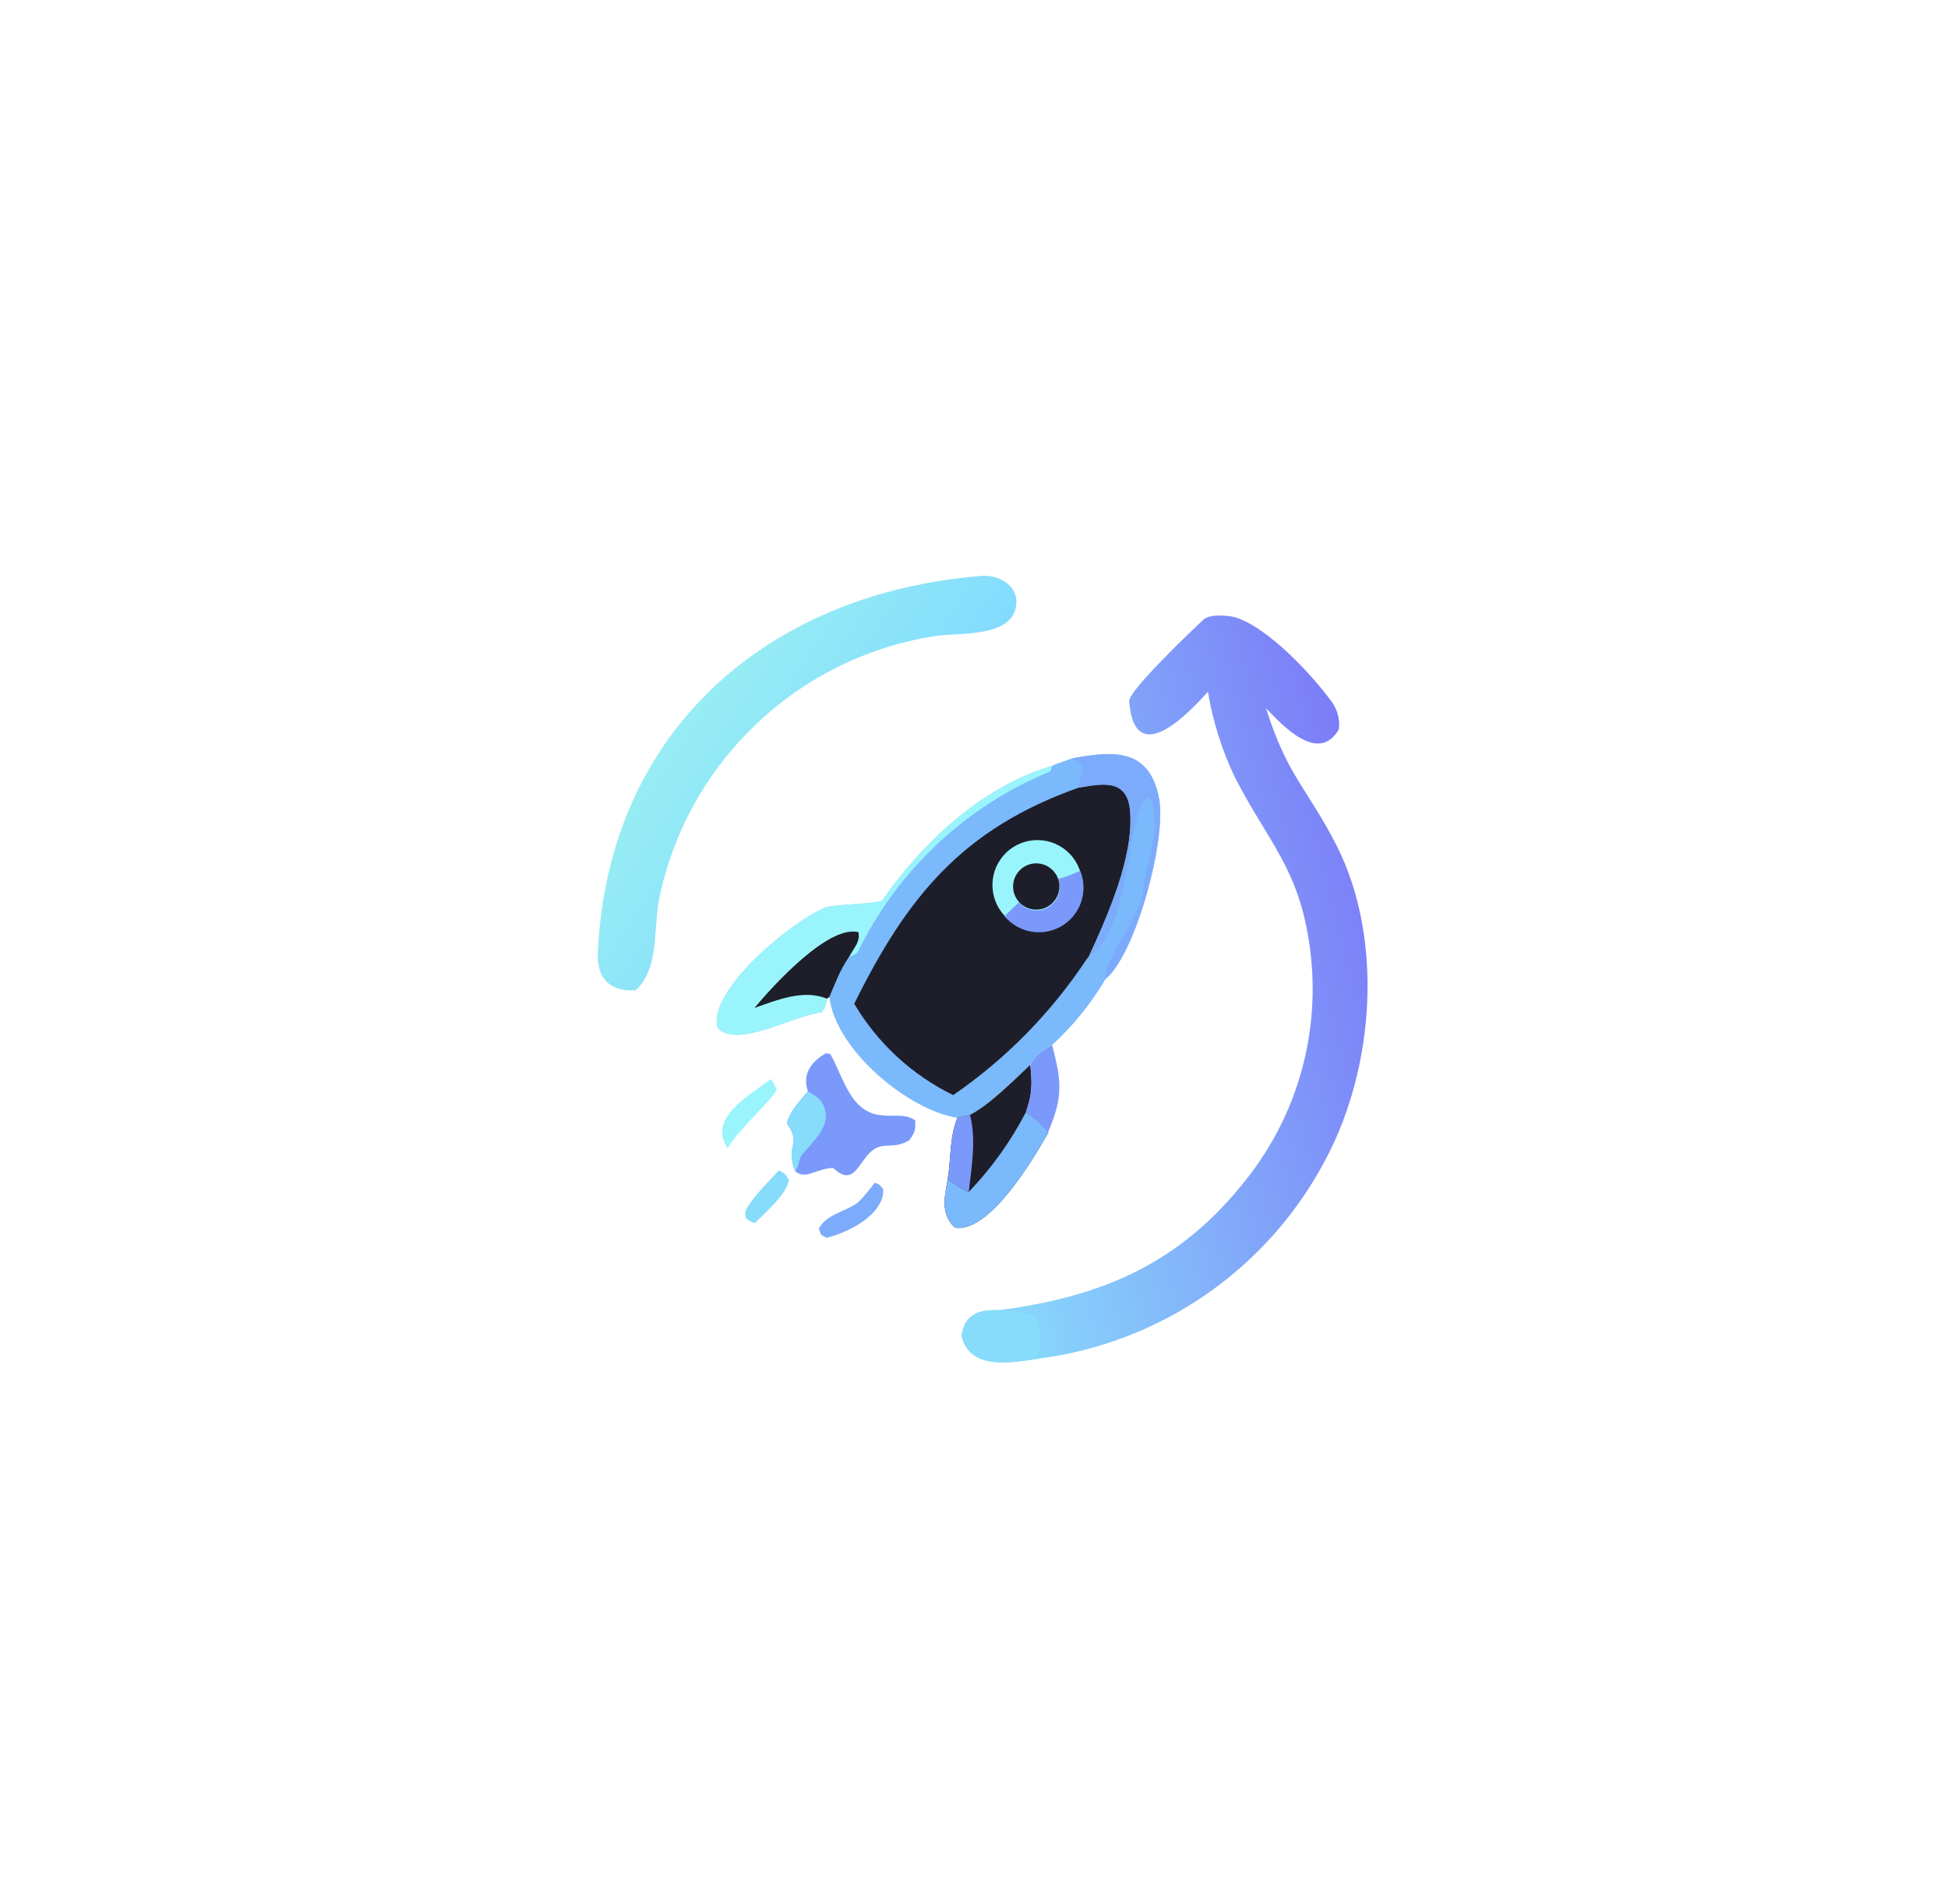
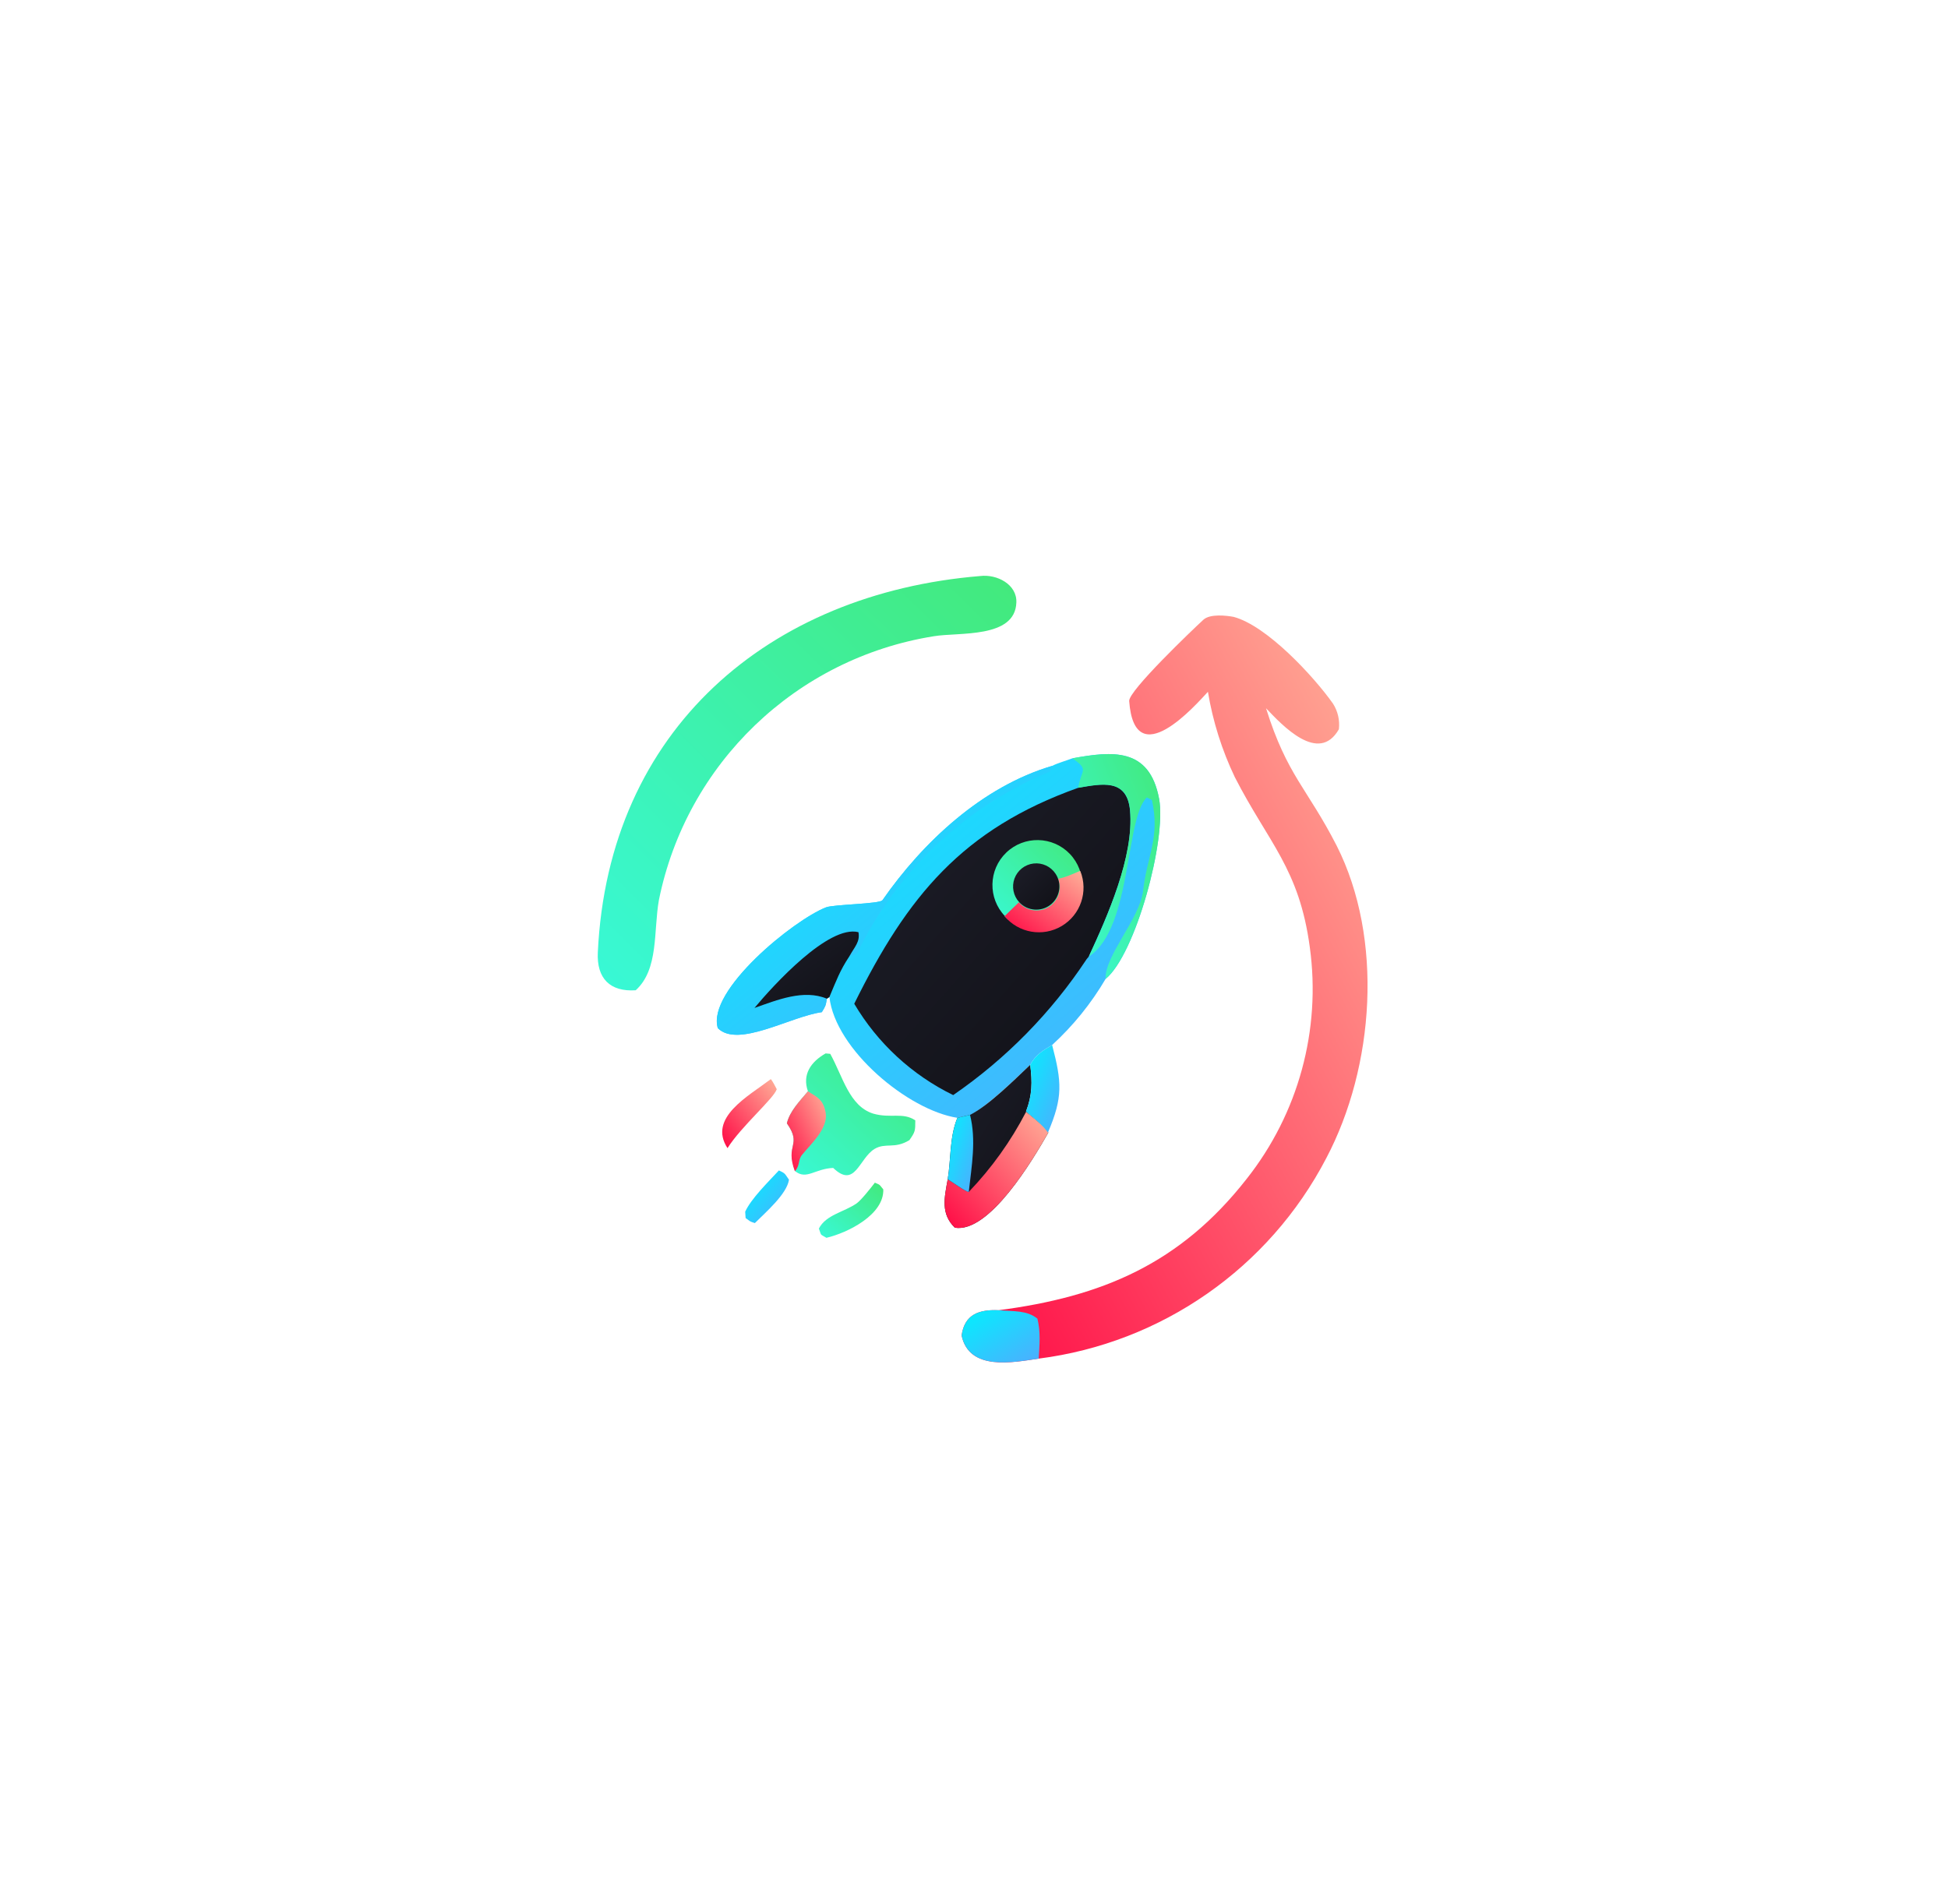
<svg xmlns="http://www.w3.org/2000/svg" width="44" height="43" viewBox="0 0 44 43">
+   <defs>
+     <linearGradient id="gradA" x1="0%" y1="0%" x2="100%" y2="100%">
+       <stop offset="0%" stop-color="#00f2fe">
+         <animate attributeName="stop-color" values="#00f2fe;#4facfe;#00f2fe;#f093fb;#00f2fe" dur="1.5s" repeatCount="indefinite" />
+       </stop>
+       <stop offset="100%" stop-color="#4facfe">
+         <animate attributeName="stop-color" values="#4facfe;#00f2fe;#f093fb;#f5576c;#4facfe" dur="1.5s" repeatCount="indefinite" />
+       </stop>
+     </linearGradient>
+     <linearGradient id="gradB" x1="100%" y1="0%" x2="0%" y2="100%">
+       <stop offset="0%" stop-color="#43e97b">
+         <animate attributeName="stop-color" values="#43e97b;#38f9d7;#fbc2eb;#a18cd1;#43e97b" dur="2s" repeatCount="indefinite" />
+       </stop>
+       <stop offset="100%" stop-color="#38f9d7">
+         <animate attributeName="stop-color" values="#38f9d7;#43e97b;#a18cd1;#fbc2eb;#38f9d7" dur="2s" repeatCount="indefinite" />
+       </stop>
+     </linearGradient>
+     <linearGradient id="gradC" x1="0%" y1="100%" x2="100%" y2="0%">
+       <stop offset="0%" stop-color="#ff0844">
+         <animate attributeName="stop-color" values="#ff0844;#ffb199;#c2e9fb;#a1c4fd;#ff0844" dur="1.2s" repeatCount="indefinite" />
+       </stop>
+       <stop offset="100%" stop-color="#ffb199">
+         <animate attributeName="stop-color" values="#ffb199;#ff0844;#a1c4fd;#c2e9fb;#ffb199" dur="1.2s" repeatCount="indefinite" />
+       </stop>
+     </linearGradient>
+     <linearGradient id="gradDark" x1="0%" y1="0%" x2="100%" y2="100%">
+       <stop offset="0%" stop-color="#1D1E29">
+         <animate attributeName="stop-color" values="#1D1E29;#2b1055;#102030;#1D1E29" dur="3s" repeatCount="indefinite" />
+       </stop>
+       <stop offset="100%" stop-color="#101016">
+         <animate attributeName="stop-color" values="#101016;#1a0b2e;#08111a;#101016" dur="3s" repeatCount="indefinite" />
+       </stop>
+     </linearGradient>
+     <filter id="hyperGlow" x="-50%" y="-50%" width="200%" height="200%">
+       <feGaussianBlur stdDeviation="12" result="blur" />
+       <feComposite in="SourceGraphic" in2="blur" operator="over" />
+     </filter>
+   </defs>
+   <style>
+     /* Safe but dramatic pulsing aura that won't move the cursor hotspot */
+     #aura-pulse {
+       transform-origin: center;
+       transform-box: fill-box;
+       animation: throb 1.2s cubic-bezier(0.4, 0, 0.2, 1) infinite alternate;
+       mix-blend-mode: screen;
+     }
+ 
+     @keyframes throb {
+       0% { transform: scale(0.96); opacity: 0.2; }
+       100% { transform: scale(1.08); opacity: 0.85; }
+     }
+   </style>
  <svg x="4.24" y="4.66" width="36.52" height="35.69" viewBox="768 341.333 384 341.333" preserveAspectRatio="xMidYMid meet" style="overflow:hidden">
-     <g transform="translate(0 0)" data-sgt-offset="1">
-       <path fill="#7AB9FB" d="M978.1 455.5c9.4-1.7 18.3-2.7 20.6 9.6 1.8 9.7-5.6 37-12.7 42.8a68 68 0 0 1-12.7 15.7c-2.2 1.3-3.9 2.3-5.2 4.7-3.7 3.5-10 9.7-14.3 12l-3 .6c-11.7-1.8-29-16.2-30.4-28.7l-.6.4c-.3 1.8-.3 1.7-1.2 3.2-7.4 1-19.9 8.6-24.7 3.8-2.7-8.9 18-25.7 25.7-28.7 1.8-.7 12.8-.8 13.4-1.7 9.6-13.8 23.7-27 40.3-31.9 1.1-.6 3.5-1.3 4.8-1.8Z" data-index="39" style="opacity:1" />
-       <path fill="#1D1E29" d="M979.5 462.5c5.5-1 11.6-2.3 12.3 5.4 1 10.9-5.4 25.2-9.8 34.7l-.5.6a118.4 118.4 0 0 1-31.7 32.3 55.7 55.7 0 0 1-23.5-21.7c12.6-25.5 25.7-41.5 53.2-51.3Z" data-index="40" style="opacity:1" />
-       <path fill="#99F5FB" d="M962.1 493a10.6 10.6 0 1 1 15.4-14.8A10.6 10.6 0 0 1 962 493Z" data-index="41" />
-       <path fill="#7A99FB" d="M980 482.3A10.6 10.6 0 0 1 962 493l3.4-3.3a5.5 5.5 0 0 0 9.3-5.6c1.5-.2 3.7-1.2 5.1-1.8Z" data-index="42" />
-       <path fill="#1D1E29" d="M965.5 489.7a5.5 5.5 0 1 1 8.6-6.8 5.5 5.5 0 0 1-8.6 6.8Z" data-index="43" />
-       <path fill="#99F5FB" d="M919.8 512.6c-.3 1.8-.3 1.7-1.2 3.2-7.4 1-19.9 8.6-24.7 3.8-2.7-8.9 18-25.7 25.7-28.7 1.8-.7 12.8-.8 13.4-1.7 9.6-13.8 23.7-27 40.3-31.9l-.4 1.3a87.9 87.9 0 0 0-45.8 43c-.1.3-1.6 1-2 1-2.2 3.3-3.1 5.8-4.7 9.6l-.6.4Z" data-index="44" style="opacity:1" />
-       <path fill="#1D1E29" d="M902.6 514.8c4.5-5.4 17.6-19.8 24.7-18 .4 2.3-.8 3.3-2.2 5.8-2.2 3.3-3.1 5.8-4.7 9.6l-.6.4c-5.5-2.3-11.8.3-17.2 2.2Z" data-index="45" />
-       <path fill="#7DABFB" d="M978.1 455.5c9.4-1.7 18.3-2.7 20.6 9.6 1.8 9.7-5.6 37-12.7 42.8-.3-5.4 8.1-14.3 8.9-20.9.9-8.3 4.1-12.6 2.1-21.6l-1.6-.8.9-.2c-5.8 3.6-3.7 31.4-14.3 38.2 4.4-9.5 10.8-23.8 9.8-34.8-.7-7.6-6.8-6.2-12.3-5.3.7-4.4 2.7-4.2-1.4-7Z" data-index="46" />
-       <defs>
-         <linearGradient id="d" x1="1052.6" x2="951.4" y1="494.3" y2="519.9" gradientUnits="userSpaceOnUse">
-           <stop offset="0" stop-color="#7C7DF8" />
-           <stop offset="1" stop-color="#87D4FB" />
-         </linearGradient>
-       </defs>
-       <path fill="url(#d)" d="M1010.3 439.7c-2.8 3-17.4 19.8-18.7 2.2-.2-2.4 15.1-17 17.6-19.3 1.6-1.5 5.6-1 7.2-.7 7.9 2.1 19 14.1 23.6 20.6a9.3 9.3 0 0 1 1.4 6.1c-4.8 8.4-13.5-1-17.3-5 5 16 9.8 19 16.8 32.7 11.1 22 9 52.4-2.5 74.2a89.8 89.8 0 0 1-68.3 47.6c-6.1.9-16.5 3-18.3-5.5.7-5 4.1-6.2 8.8-6 24.5-3.2 43.1-11 58.9-31.2a72.7 72.7 0 0 0 15-55c-2.5-18.7-9.8-24.8-17.8-40.4a76 76 0 0 1-6.4-20.3Z" data-index="47" style="opacity:1" />
-       <path fill="#86DCFA" d="M970.1 598.1c-6.1.9-16.5 3-18.3-5.5.7-5 4.1-6.2 8.8-6 3.7.3 6.7 0 9.2 2 .8 3.2.5 6.3.3 9.5Z" data-index="48" />
-       <defs>
-         <linearGradient id="e" x1="888.3" x2="928.7" y1="443.6" y2="470.5" gradientUnits="userSpaceOnUse">
-           <stop offset="0" stop-color="#97EDF3" />
-           <stop offset="1" stop-color="#83DCFE" />
-         </linearGradient>
-       </defs>
-       <path fill="url(#e)" d="M956.2 412.2c4-.5 8.8 2 8.6 6.3-.3 8.6-13.7 7-19.6 8a79.4 79.4 0 0 0-65.3 62.7c-1.3 7.4 0 16.4-5.5 21.4-6.1.4-9.3-2.8-9-9 2.5-53.1 40.8-85.3 90.8-89.4Z" data-index="49" />
-       <path fill="#1D1E29" d="M968.1 528.3c.5 4.1.5 7.2-1 11.1 1.5 1.3 4.3 3.4 5.3 5-3.7 6.5-14 23.9-22.2 22.6-3.4-3.3-2.5-7.1-1.7-11.5.8-4.8.4-10 2.3-14.6l3-.7c4.4-2.2 10.6-8.4 14.3-11.9Z" data-index="50" />
-       <path fill="#7AB9FB" d="M967 539.4c1.6 1.3 4.4 3.4 5.4 5-3.7 6.5-14 23.9-22.2 22.6-3.4-3.3-2.5-7.1-1.7-11.5.9.5 4.3 3 5 3a82 82 0 0 0 13.6-19Z" data-index="51" style="opacity:1" />
-       <path fill="#7A99FB" d="m950.8 540.9 3-.7c1.5 6 .4 12-.3 18.3-.7 0-4.1-2.5-5-3 .8-4.8.4-10 2.3-14.6Z" data-index="52" />
-       <path fill="#7A99FB" d="M915.3 534.6c-1.4-4 .7-7 4.2-9l1.1.1c3 5.4 4.5 12.4 10.2 14.2 4.2 1.2 7-.4 10 1.6 0 2.5 0 2.7-1.4 4.7-3.6 2.2-5.6.5-8.3 2.1-3.7 2.3-4.6 9.5-9.8 4.5-4.4.2-6.3 2.9-9 .8-2.5-6.5 1.7-6.1-2-11.4.7-2.9 3-5.2 5-7.6Z" data-index="53" style="opacity:1" />
-       <path fill="#86DCFA" d="M915.3 534.6c2.4 1.5 3.6 2 4.2 5 .7 3.8-3.5 7.5-5.6 10.1-1 1.2-.4 2.4-1.7 3.9-2.4-6.5 1.8-6.1-1.9-11.4.7-2.9 3-5.2 5-7.6Z" data-index="54" style="opacity:1" />
-       <path fill="#7A99FB" d="M968.1 528.3c1.3-2.4 3-3.4 5.2-4.7 2.3 8.8 2.6 12.4-1 20.8-1-1.6-3.7-3.7-5.2-5 1.5-4 1.5-7 1-11Z" data-index="56" />
-       <path fill="#7DABFB" d="M931.2 556.3c1.4.6 1 .4 2 1.6.2 6-8.4 10.3-13.5 11.5-1.7-1-1.1-.4-1.8-2.2 1.7-3.3 6-3.9 9-6 1.1-.8 3.3-3.6 4.3-4.9Z" data-index="57" style="opacity:1" />
-       <path fill="#99F5FB" d="M906.5 531.7c.6.8.9 1.5 1.4 2.4-.7 2.2-8.5 8.9-11.7 14-4.7-7.2 4.9-12.3 10.3-16.4Z" data-index="58" style="opacity:1" />
-       <path fill="#86DCFA" d="M908.4 553.4c1.6.7 1.4.8 2.4 2.2-.5 3.4-5.5 7.7-8.1 10.3-1.3-.4-1.1-.4-2.2-1.2l-.1-1.5c1.4-3.1 5.5-7.1 8-9.8Z" data-index="59" style="opacity:1" />
+     <g id="aura-pulse" filter="url(#hyperGlow)">
+       <use href="#cursor-core" />
+     </g>
+     <g id="cursor-core" transform="translate(0 0)" data-sgt-offset="1">
+       <path fill="url(#gradA)" d="M978.1 455.5c9.4-1.7 18.3-2.7 20.6 9.6 1.8 9.7-5.6 37-12.7 42.8a68 68 0 0 1-12.7 15.7c-2.2 1.3-3.9 2.3-5.2 4.7-3.7 3.5-10 9.7-14.3 12l-3 .6c-11.7-1.8-29-16.2-30.4-28.7l-.6.4c-.3 1.8-.3 1.7-1.2 3.2-7.4 1-19.9 8.6-24.7 3.8-2.7-8.9 18-25.7 25.7-28.7 1.8-.7 12.8-.8 13.4-1.7 9.6-13.8 23.7-27 40.3-31.9 1.1-.6 3.5-1.3 4.8-1.8Z" data-index="39" style="opacity:1" />
+       <path fill="url(#gradDark)" d="M979.5 462.5c5.5-1 11.6-2.3 12.3 5.4 1 10.9-5.4 25.2-9.8 34.7l-.5.6a118.4 118.4 0 0 1-31.7 32.3 55.7 55.7 0 0 1-23.5-21.7c12.6-25.5 25.7-41.5 53.2-51.3Z" data-index="40" style="opacity:1" />
+       <path fill="url(#gradB)" d="M962.1 493a10.6 10.6 0 1 1 15.4-14.8A10.6 10.6 0 0 1 962 493Z" data-index="41" />
+       <path fill="url(#gradC)" d="M980 482.3A10.6 10.6 0 0 1 962 493l3.4-3.3a5.5 5.5 0 0 0 9.3-5.6c1.5-.2 3.7-1.2 5.1-1.8Z" data-index="42" />
+       <path fill="url(#gradDark)" d="M965.5 489.7a5.5 5.5 0 1 1 8.6-6.8 5.5 5.5 0 0 1-8.6 6.8Z" data-index="43" />
+       <path fill="url(#gradA)" d="M919.8 512.6c-.3 1.8-.3 1.7-1.2 3.2-7.4 1-19.9 8.6-24.7 3.8-2.7-8.9 18-25.7 25.7-28.7 1.8-.7 12.8-.8 13.4-1.7 9.6-13.8 23.7-27 40.3-31.9l-.4 1.3a87.9 87.9 0 0 0-45.8 43c-.1.3-1.6 1-2 1-2.2 3.3-3.1 5.8-4.7 9.6l-.6.4Z" data-index="44" style="opacity:1" />
+       <path fill="url(#gradDark)" d="M902.6 514.8c4.5-5.4 17.6-19.8 24.7-18 .4 2.3-.8 3.3-2.2 5.8-2.2 3.3-3.1 5.8-4.7 9.6l-.6.4c-5.5-2.3-11.8.3-17.2 2.2Z" data-index="45" />
+       <path fill="url(#gradB)" d="M978.1 455.5c9.4-1.7 18.3-2.7 20.6 9.6 1.8 9.7-5.6 37-12.7 42.8-.3-5.4 8.1-14.3 8.9-20.9.9-8.3 4.1-12.6 2.1-21.6l-1.6-.8.9-.2c-5.8 3.6-3.7 31.4-14.3 38.2 4.4-9.5 10.8-23.8 9.8-34.8-.7-7.6-6.8-6.2-12.3-5.3.7-4.4 2.7-4.2-1.4-7Z" data-index="46" />
+       <path fill="url(#gradC)" d="M1010.3 439.7c-2.8 3-17.4 19.8-18.7 2.2-.2-2.4 15.1-17 17.6-19.3 1.6-1.5 5.6-1 7.2-.7 7.9 2.1 19 14.1 23.6 20.6a9.3 9.3 0 0 1 1.4 6.1c-4.8 8.4-13.5-1-17.3-5 5 16 9.8 19 16.8 32.7 11.1 22 9 52.4-2.5 74.2a89.8 89.8 0 0 1-68.3 47.6c-6.1.9-16.5 3-18.3-5.5.7-5 4.1-6.2 8.8-6 24.5-3.2 43.1-11 58.9-31.2a72.7 72.7 0 0 0 15-55c-2.5-18.7-9.8-24.8-17.8-40.4a76 76 0 0 1-6.4-20.3Z" data-index="47" style="opacity:1" />
+       <path fill="url(#gradA)" d="M970.1 598.1c-6.1.9-16.5 3-18.3-5.5.7-5 4.1-6.2 8.8-6 3.7.3 6.7 0 9.2 2 .8 3.2.5 6.3.3 9.5Z" data-index="48" />
+       <path fill="url(#gradB)" d="M956.2 412.2c4-.5 8.8 2 8.6 6.3-.3 8.6-13.7 7-19.6 8a79.4 79.4 0 0 0-65.3 62.7c-1.3 7.4 0 16.4-5.5 21.4-6.1.4-9.3-2.8-9-9 2.5-53.1 40.8-85.3 90.8-89.4Z" data-index="49" />
+       <path fill="url(#gradDark)" d="M968.1 528.3c.5 4.1.5 7.2-1 11.1 1.5 1.3 4.3 3.4 5.3 5-3.7 6.5-14 23.9-22.2 22.6-3.4-3.3-2.5-7.1-1.7-11.5.8-4.8.4-10 2.3-14.6l3-.7c4.4-2.2 10.6-8.4 14.3-11.9Z" data-index="50" />
+       <path fill="url(#gradC)" d="M967 539.4c1.6 1.3 4.4 3.4 5.4 5-3.7 6.5-14 23.9-22.2 22.6-3.4-3.3-2.5-7.1-1.7-11.5.9.5 4.3 3 5 3a82 82 0 0 0 13.6-19Z" data-index="51" style="opacity:1" />
+       <path fill="url(#gradA)" d="m950.8 540.9 3-.7c1.5 6 .4 12-.3 18.3-.7 0-4.1-2.5-5-3 .8-4.8.4-10 2.3-14.6Z" data-index="52" />
+       <path fill="url(#gradB)" d="M915.3 534.6c-1.4-4 .7-7 4.2-9l1.1.1c3 5.4 4.5 12.4 10.2 14.2 4.2 1.2 7-.4 10 1.6 0 2.5 0 2.7-1.4 4.7-3.6 2.2-5.6.5-8.3 2.1-3.7 2.3-4.6 9.5-9.8 4.5-4.4.2-6.3 2.9-9 .8-2.5-6.5 1.7-6.1-2-11.4.7-2.9 3-5.2 5-7.6Z" data-index="53" style="opacity:1" />
+       <path fill="url(#gradC)" d="M915.3 534.6c2.4 1.5 3.6 2 4.2 5 .7 3.8-3.5 7.5-5.6 10.1-1 1.2-.4 2.4-1.7 3.9-2.4-6.5 1.8-6.1-1.9-11.4.7-2.9 3-5.2 5-7.6Z" data-index="54" style="opacity:1" />
+       <path fill="url(#gradA)" d="M968.1 528.3c1.3-2.4 3-3.4 5.2-4.7 2.3 8.8 2.6 12.4-1 20.8-1-1.6-3.7-3.7-5.2-5 1.5-4 1.5-7 1-11Z" data-index="56" />
+       <path fill="url(#gradB)" d="M931.2 556.3c1.4.6 1 .4 2 1.6.2 6-8.4 10.3-13.5 11.5-1.7-1-1.1-.4-1.8-2.2 1.7-3.3 6-3.9 9-6 1.1-.8 3.3-3.6 4.3-4.9Z" data-index="57" style="opacity:1" />
+       <path fill="url(#gradC)" d="M906.5 531.7c.6.8.9 1.5 1.4 2.4-.7 2.2-8.5 8.9-11.7 14-4.7-7.2 4.9-12.3 10.3-16.4Z" data-index="58" style="opacity:1" />
+       <path fill="url(#gradA)" d="M908.4 553.4c1.6.7 1.4.8 2.4 2.2-.5 3.4-5.5 7.7-8.1 10.3-1.3-.4-1.1-.4-2.2-1.2l-.1-1.5c1.4-3.1 5.5-7.1 8-9.8Z" data-index="59" style="opacity:1" />
    </g>
  </svg>
</svg>
